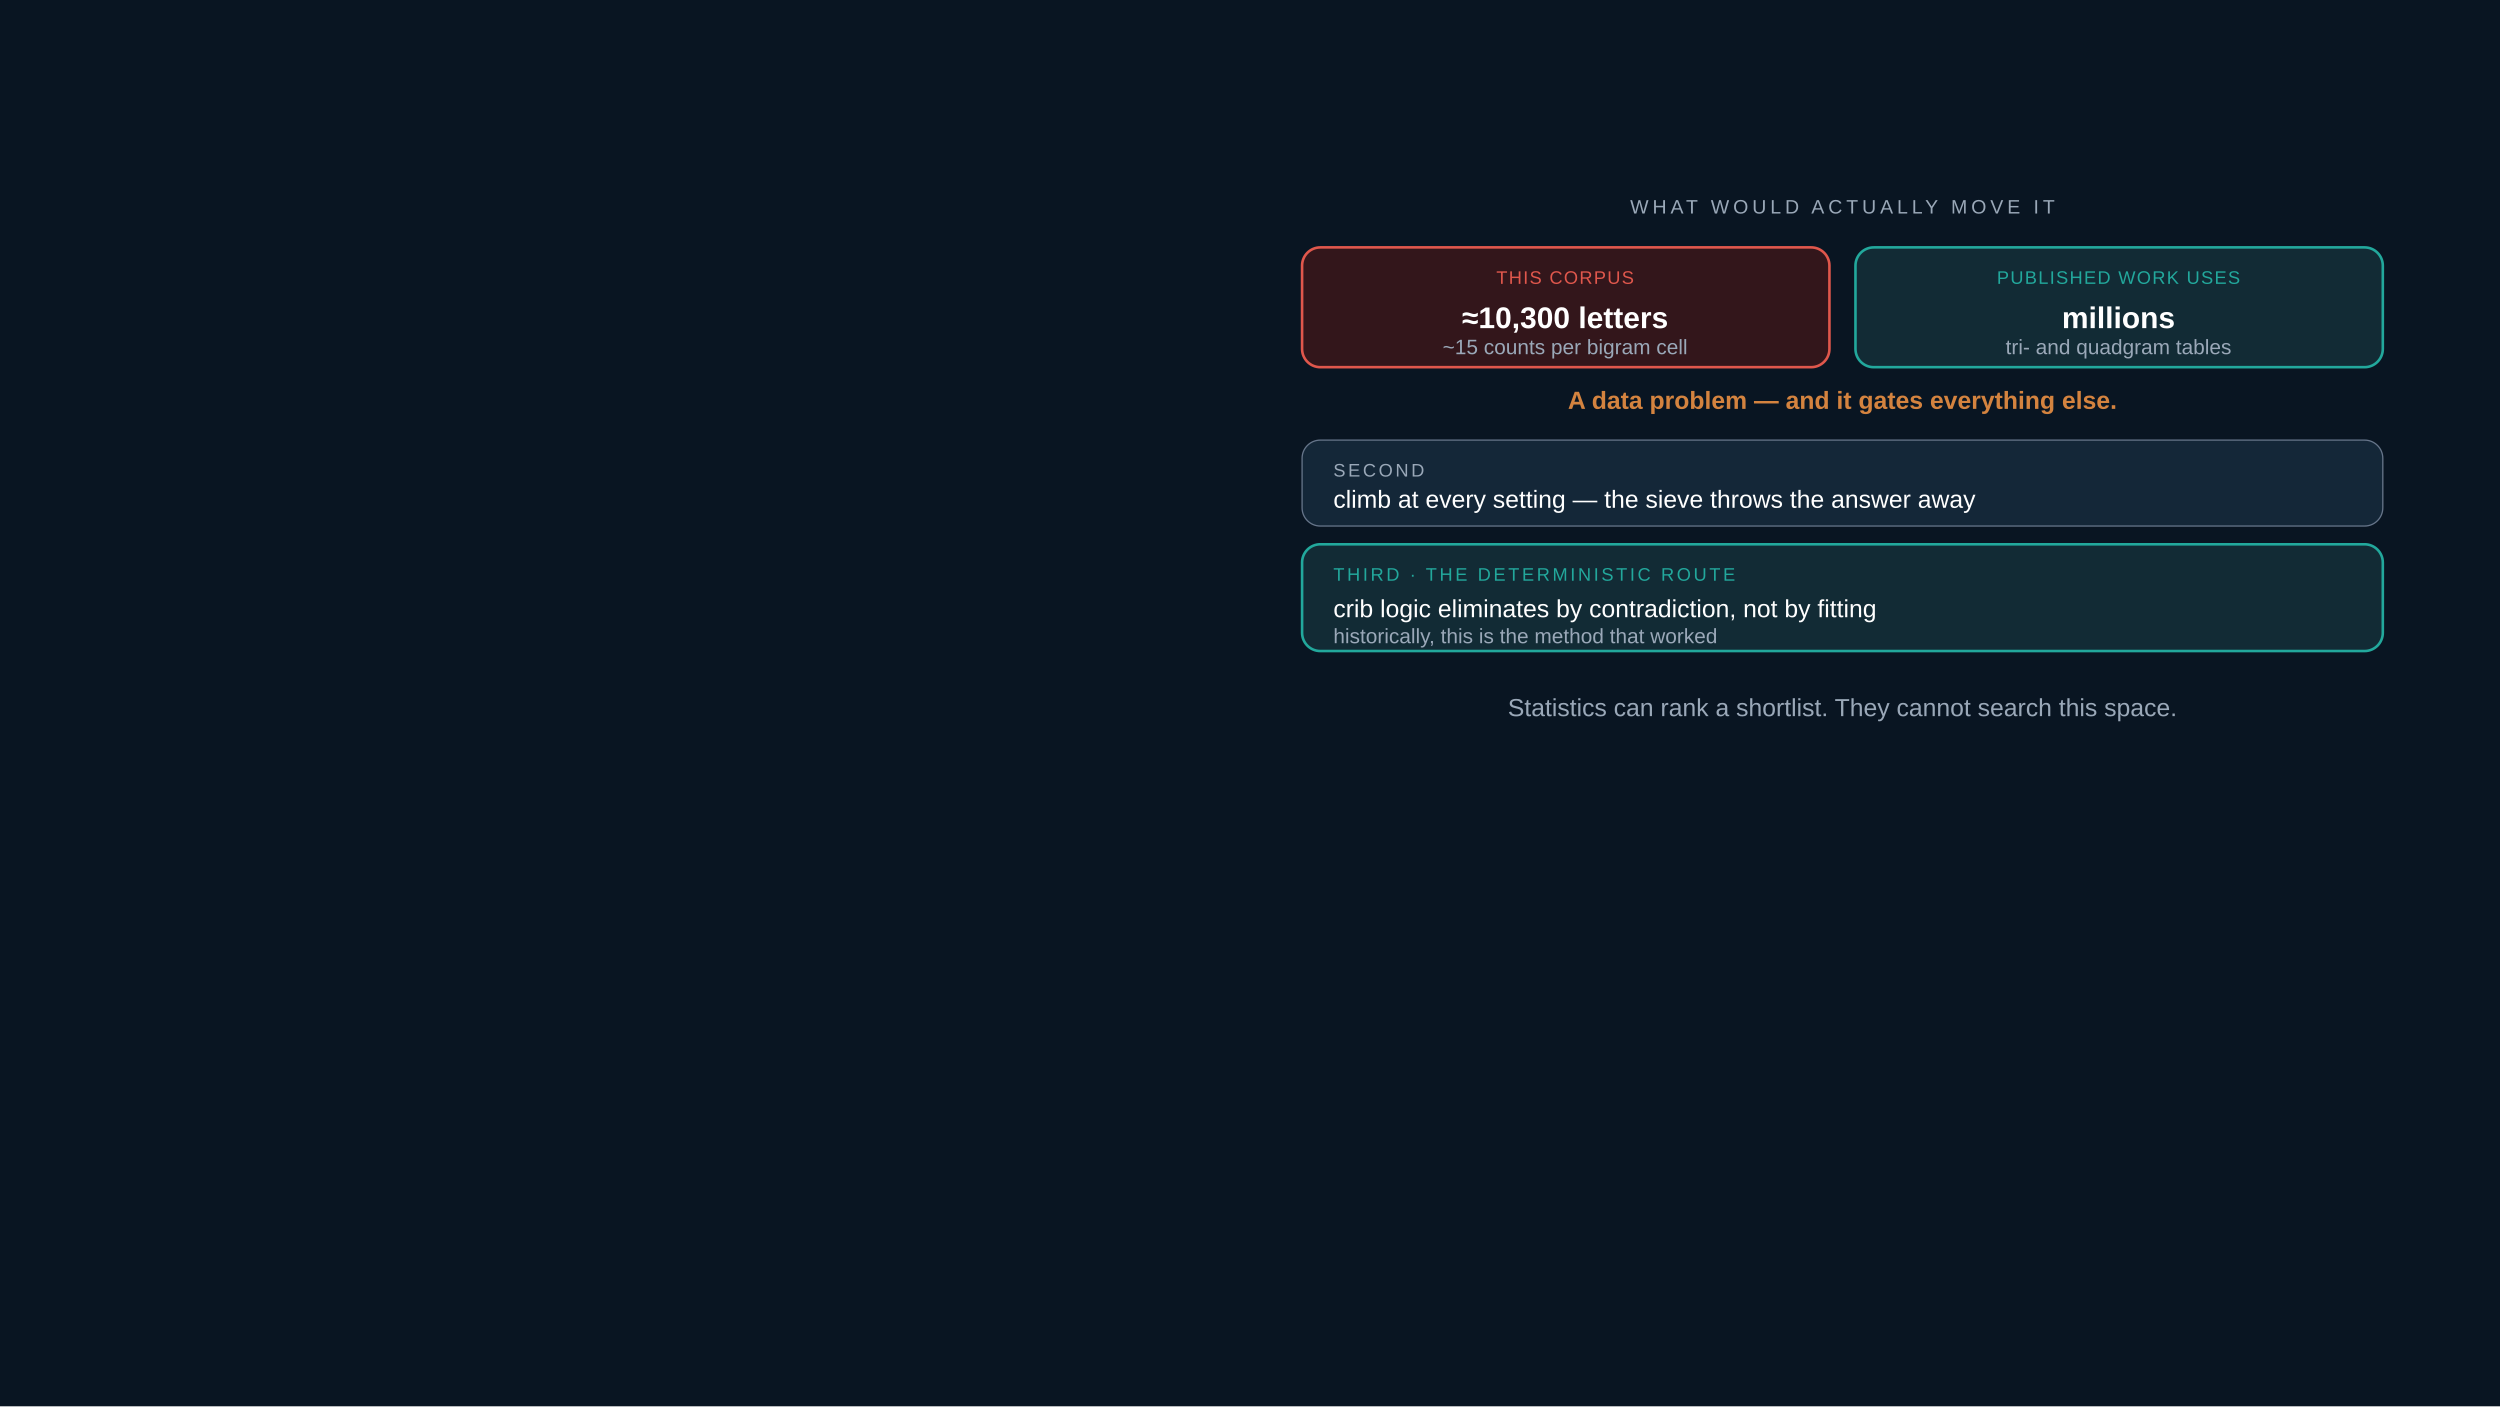
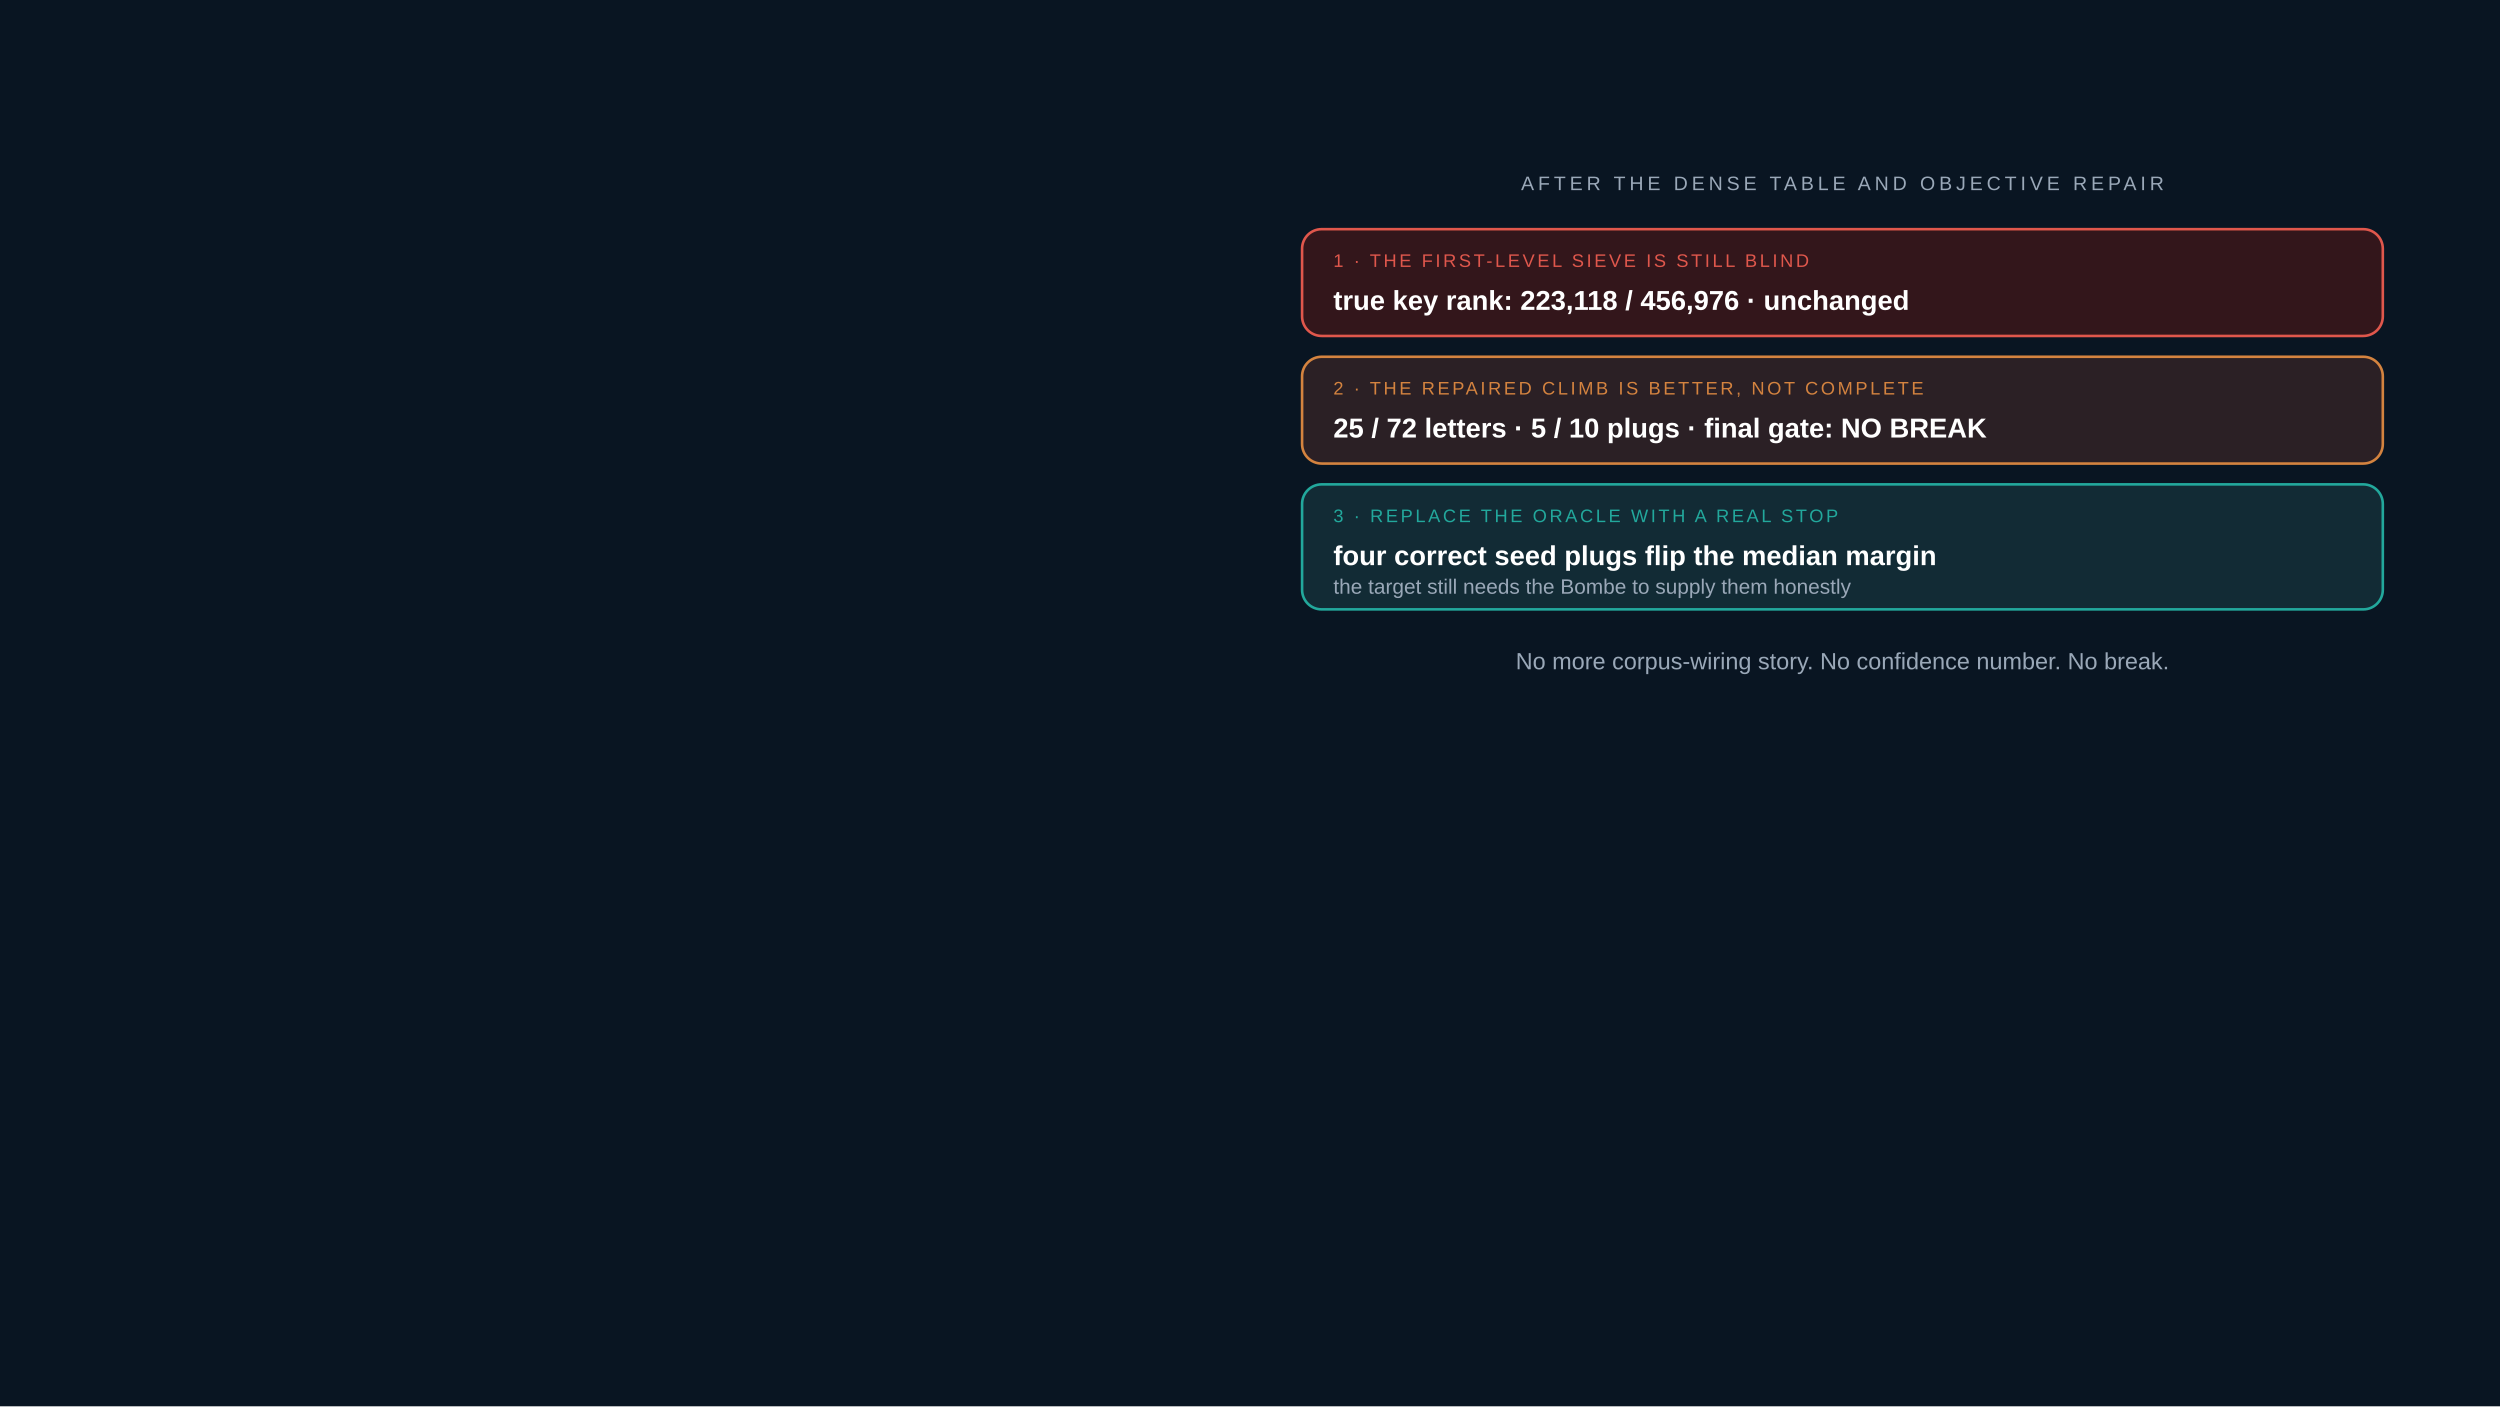
<svg xmlns="http://www.w3.org/2000/svg" viewBox="0 0 1920 1080" role="img" aria-labelledby="t d">
  <rect width="1920" height="1080" fill="#091522" />
-   <g transform="translate(1000 150)" font-family="Arial,sans-serif">
-     <text x="415" y="14" text-anchor="middle" fill="#9aa8b8" font-size="15" letter-spacing="3">WHAT WOULD ACTUALLY MOVE IT</text>
-     <g transform="translate(0 40)">
-       <rect width="405" height="92" rx="14" fill="#33161b" stroke="#e0574c" stroke-width="2" />
-       <text x="202" y="28" text-anchor="middle" fill="#e0574c" font-size="14" letter-spacing="1">THIS CORPUS</text>
-       <text x="202" y="62" text-anchor="middle" fill="#fff" font-size="23" font-weight="700">≈10,300 letters</text>
-       <text x="202" y="82" text-anchor="middle" fill="#9aa8b8" font-size="16">~15 counts per bigram cell</text>
+   <g transform="translate(1000 132)" font-family="Arial,sans-serif">
+     <text x="415" y="14" text-anchor="middle" fill="#9aa8b8" font-size="15" letter-spacing="3">AFTER THE DENSE TABLE AND OBJECTIVE REPAIR</text>
+     <g transform="translate(0 44)">
+       <rect width="830" height="82" rx="15" fill="#33161b" stroke="#e0574c" stroke-width="2" />
+       <text x="24" y="29" fill="#e0574c" font-size="14" letter-spacing="2">1 · THE FIRST-LEVEL SIEVE IS STILL BLIND</text>
+       <text x="24" y="62" fill="#fff" font-size="21" font-weight="700">true key rank: 223,118 / 456,976 · unchanged</text>
    </g>
-     <g transform="translate(425 40)">
-       <rect width="405" height="92" rx="14" fill="#122b35" stroke="#22a89c" stroke-width="2" />
-       <text x="202" y="28" text-anchor="middle" fill="#22a89c" font-size="14" letter-spacing="1">PUBLISHED WORK USES</text>
-       <text x="202" y="62" text-anchor="middle" fill="#fff" font-size="23" font-weight="700">millions</text>
-       <text x="202" y="82" text-anchor="middle" fill="#9aa8b8" font-size="16">tri- and quadgram tables</text>
+     <g transform="translate(0 142)">
+       <rect width="830" height="82" rx="15" fill="#2b2025" stroke="#d4833f" stroke-width="2" />
+       <text x="24" y="29" fill="#d4833f" font-size="14" letter-spacing="2">2 · THE REPAIRED CLIMB IS BETTER, NOT COMPLETE</text>
+       <text x="24" y="62" fill="#fff" font-size="21" font-weight="700">25 / 72 letters · 5 / 10 plugs · final gate: NO BREAK</text>
    </g>
-     <text x="415" y="164" text-anchor="middle" fill="#d4833f" font-size="19" font-weight="700">A data problem — and it gates everything else.</text>
-     <g transform="translate(0 188)">
-       <rect width="830" height="66" rx="14" fill="#142738" stroke="#66758a" />
-       <text x="24" y="28" fill="#9aa8b8" font-size="14" letter-spacing="2">SECOND</text>
-       <text x="24" y="52" fill="#fff" font-size="19">climb at every setting — the sieve throws the answer away</text>
+     <g transform="translate(0 240)">
+       <rect width="830" height="96" rx="15" fill="#122b35" stroke="#22a89c" stroke-width="2" />
+       <text x="24" y="29" fill="#22a89c" font-size="14" letter-spacing="2">3 · REPLACE THE ORACLE WITH A REAL STOP</text>
+       <text x="24" y="62" fill="#fff" font-size="21" font-weight="700">four correct seed plugs flip the median margin</text>
+       <text x="24" y="84" fill="#9aa8b8" font-size="16">the target still needs the Bombe to supply them honestly</text>
    </g>
-     <g transform="translate(0 268)">
-       <rect width="830" height="82" rx="14" fill="#122b35" stroke="#22a89c" stroke-width="2" />
-       <text x="24" y="28" fill="#22a89c" font-size="14" letter-spacing="2">THIRD · THE DETERMINISTIC ROUTE</text>
-       <text x="24" y="56" fill="#fff" font-size="19">crib logic eliminates by contradiction, not by fitting</text>
-       <text x="24" y="76" fill="#9aa8b8" font-size="16">historically, this is the method that worked</text>
-     </g>
-     <text x="415" y="400" text-anchor="middle" fill="#9aa8b8" font-size="19">Statistics can rank a shortlist. They cannot search this space.</text>
+     <text x="415" y="382" text-anchor="middle" fill="#9aa8b8" font-size="18">No more corpus-wiring story. No confidence number. No break.</text>
  </g>
</svg>
